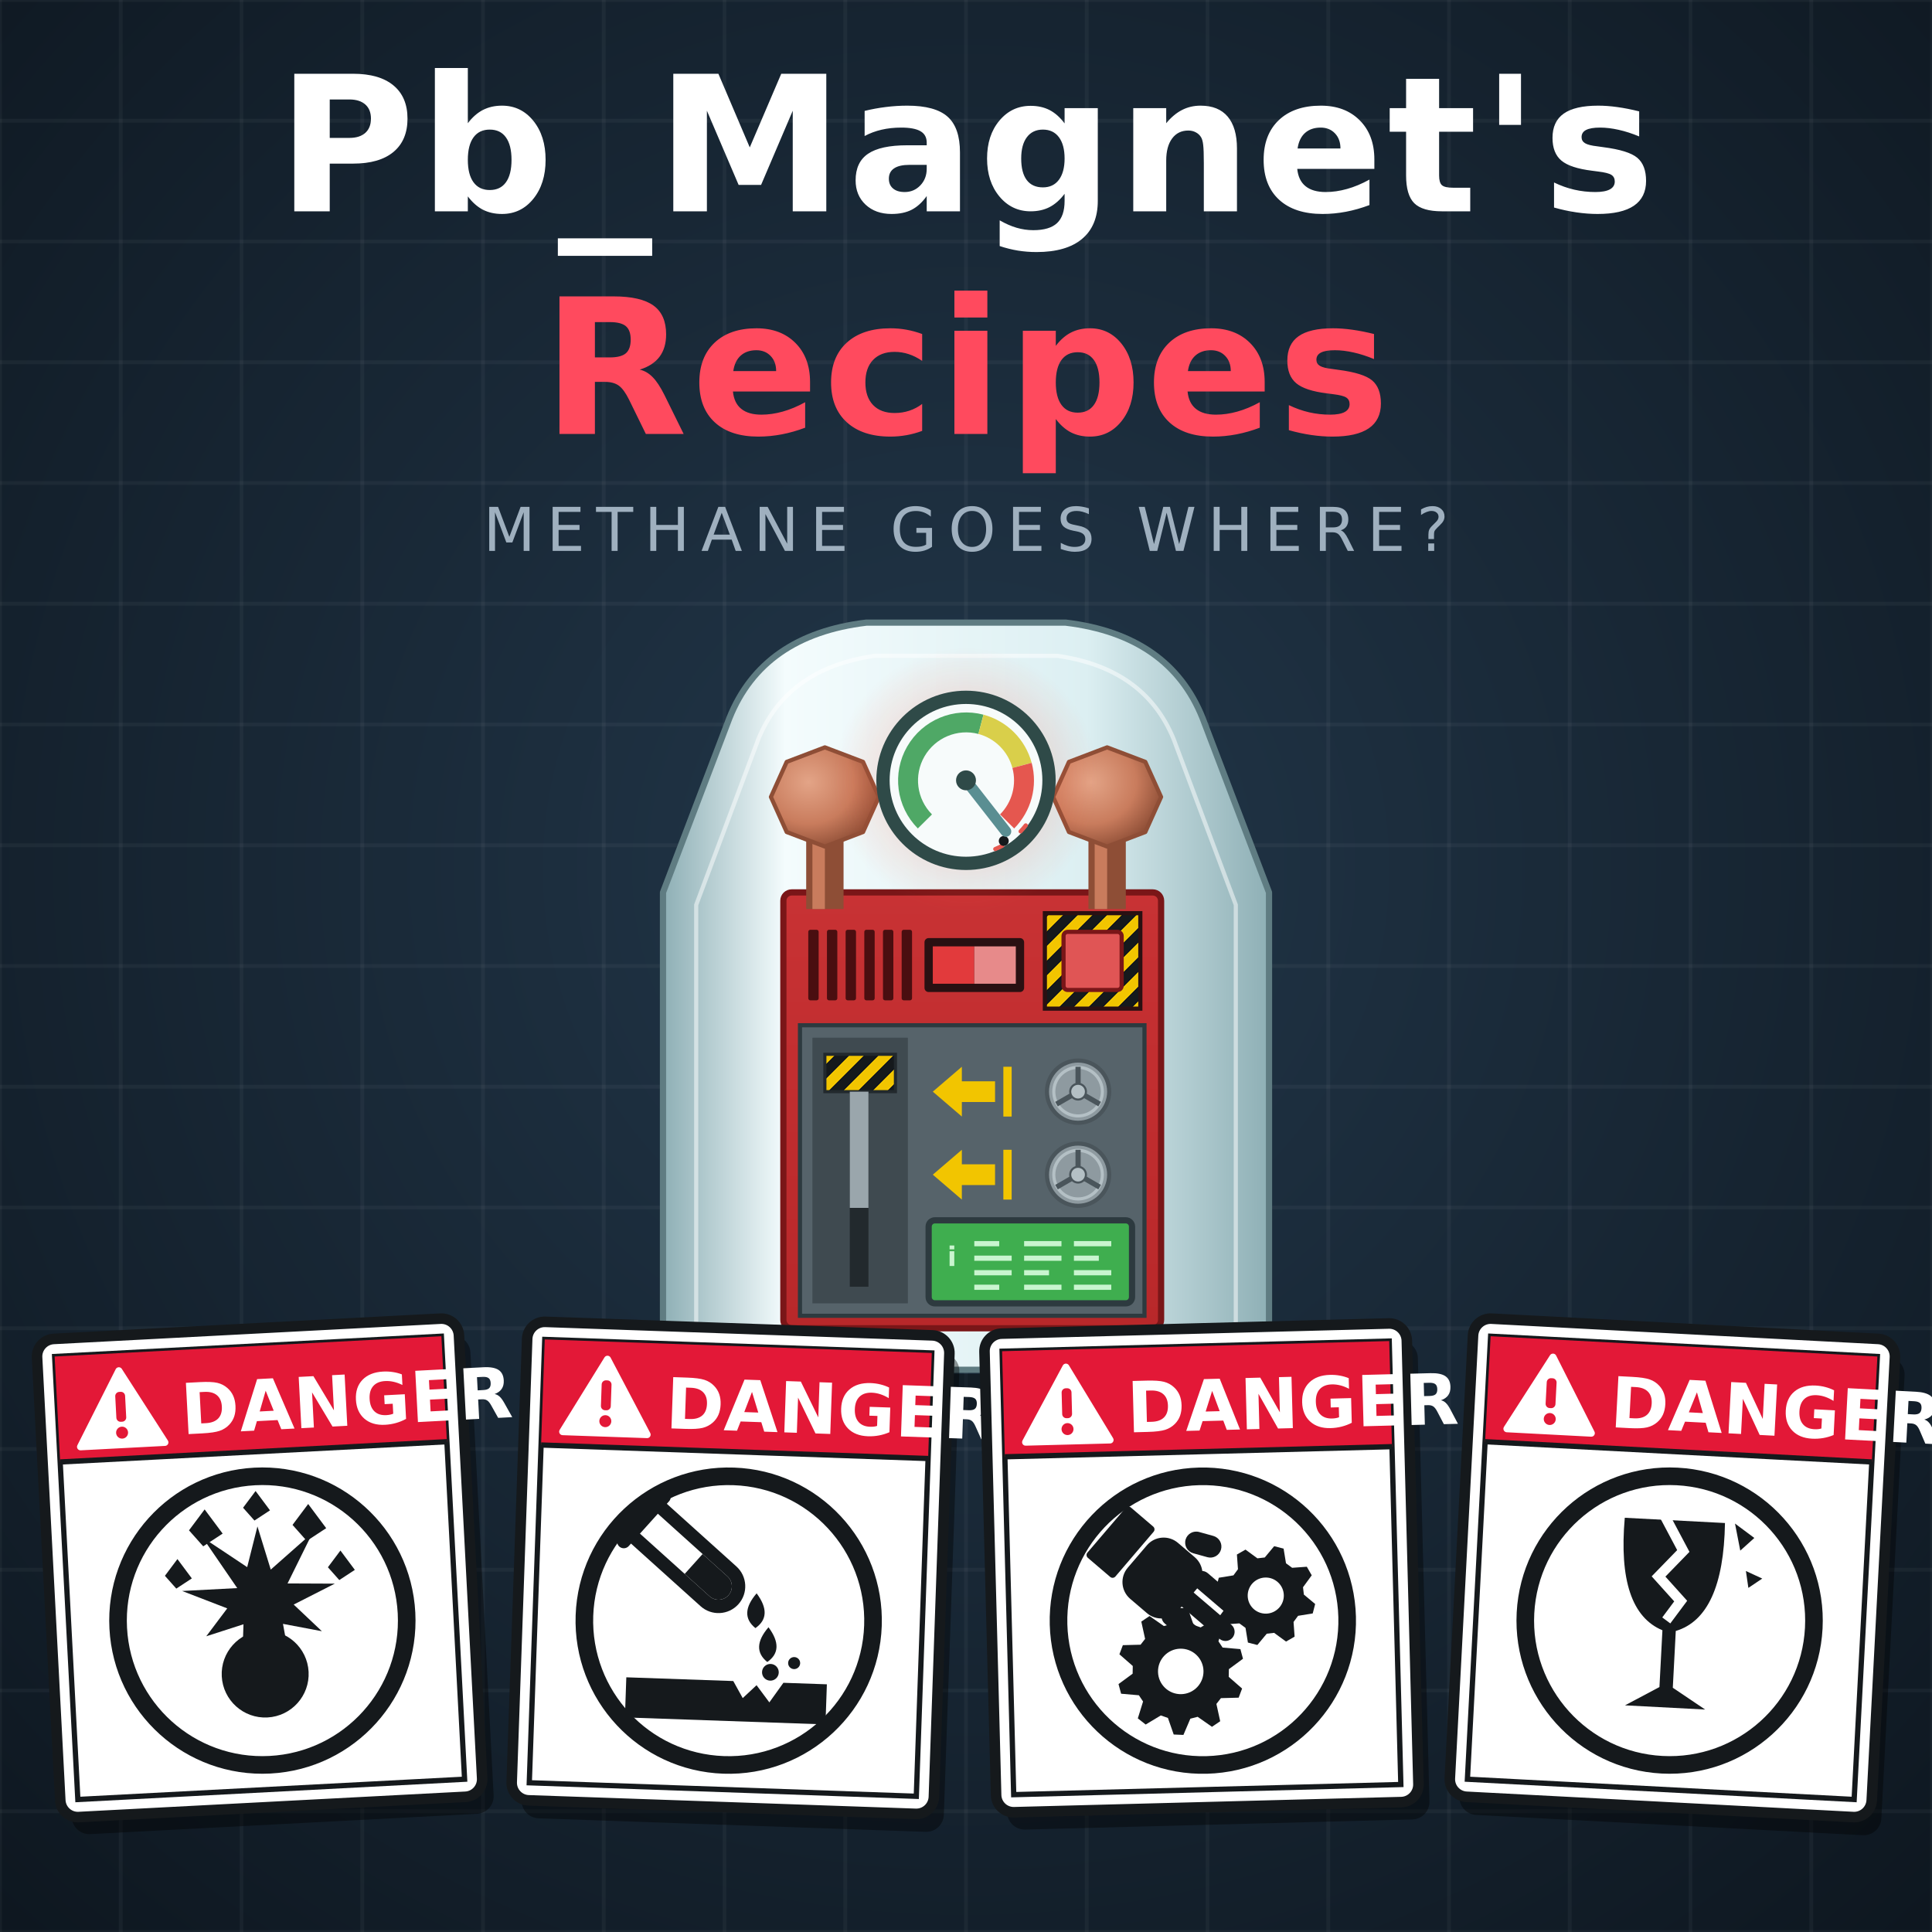
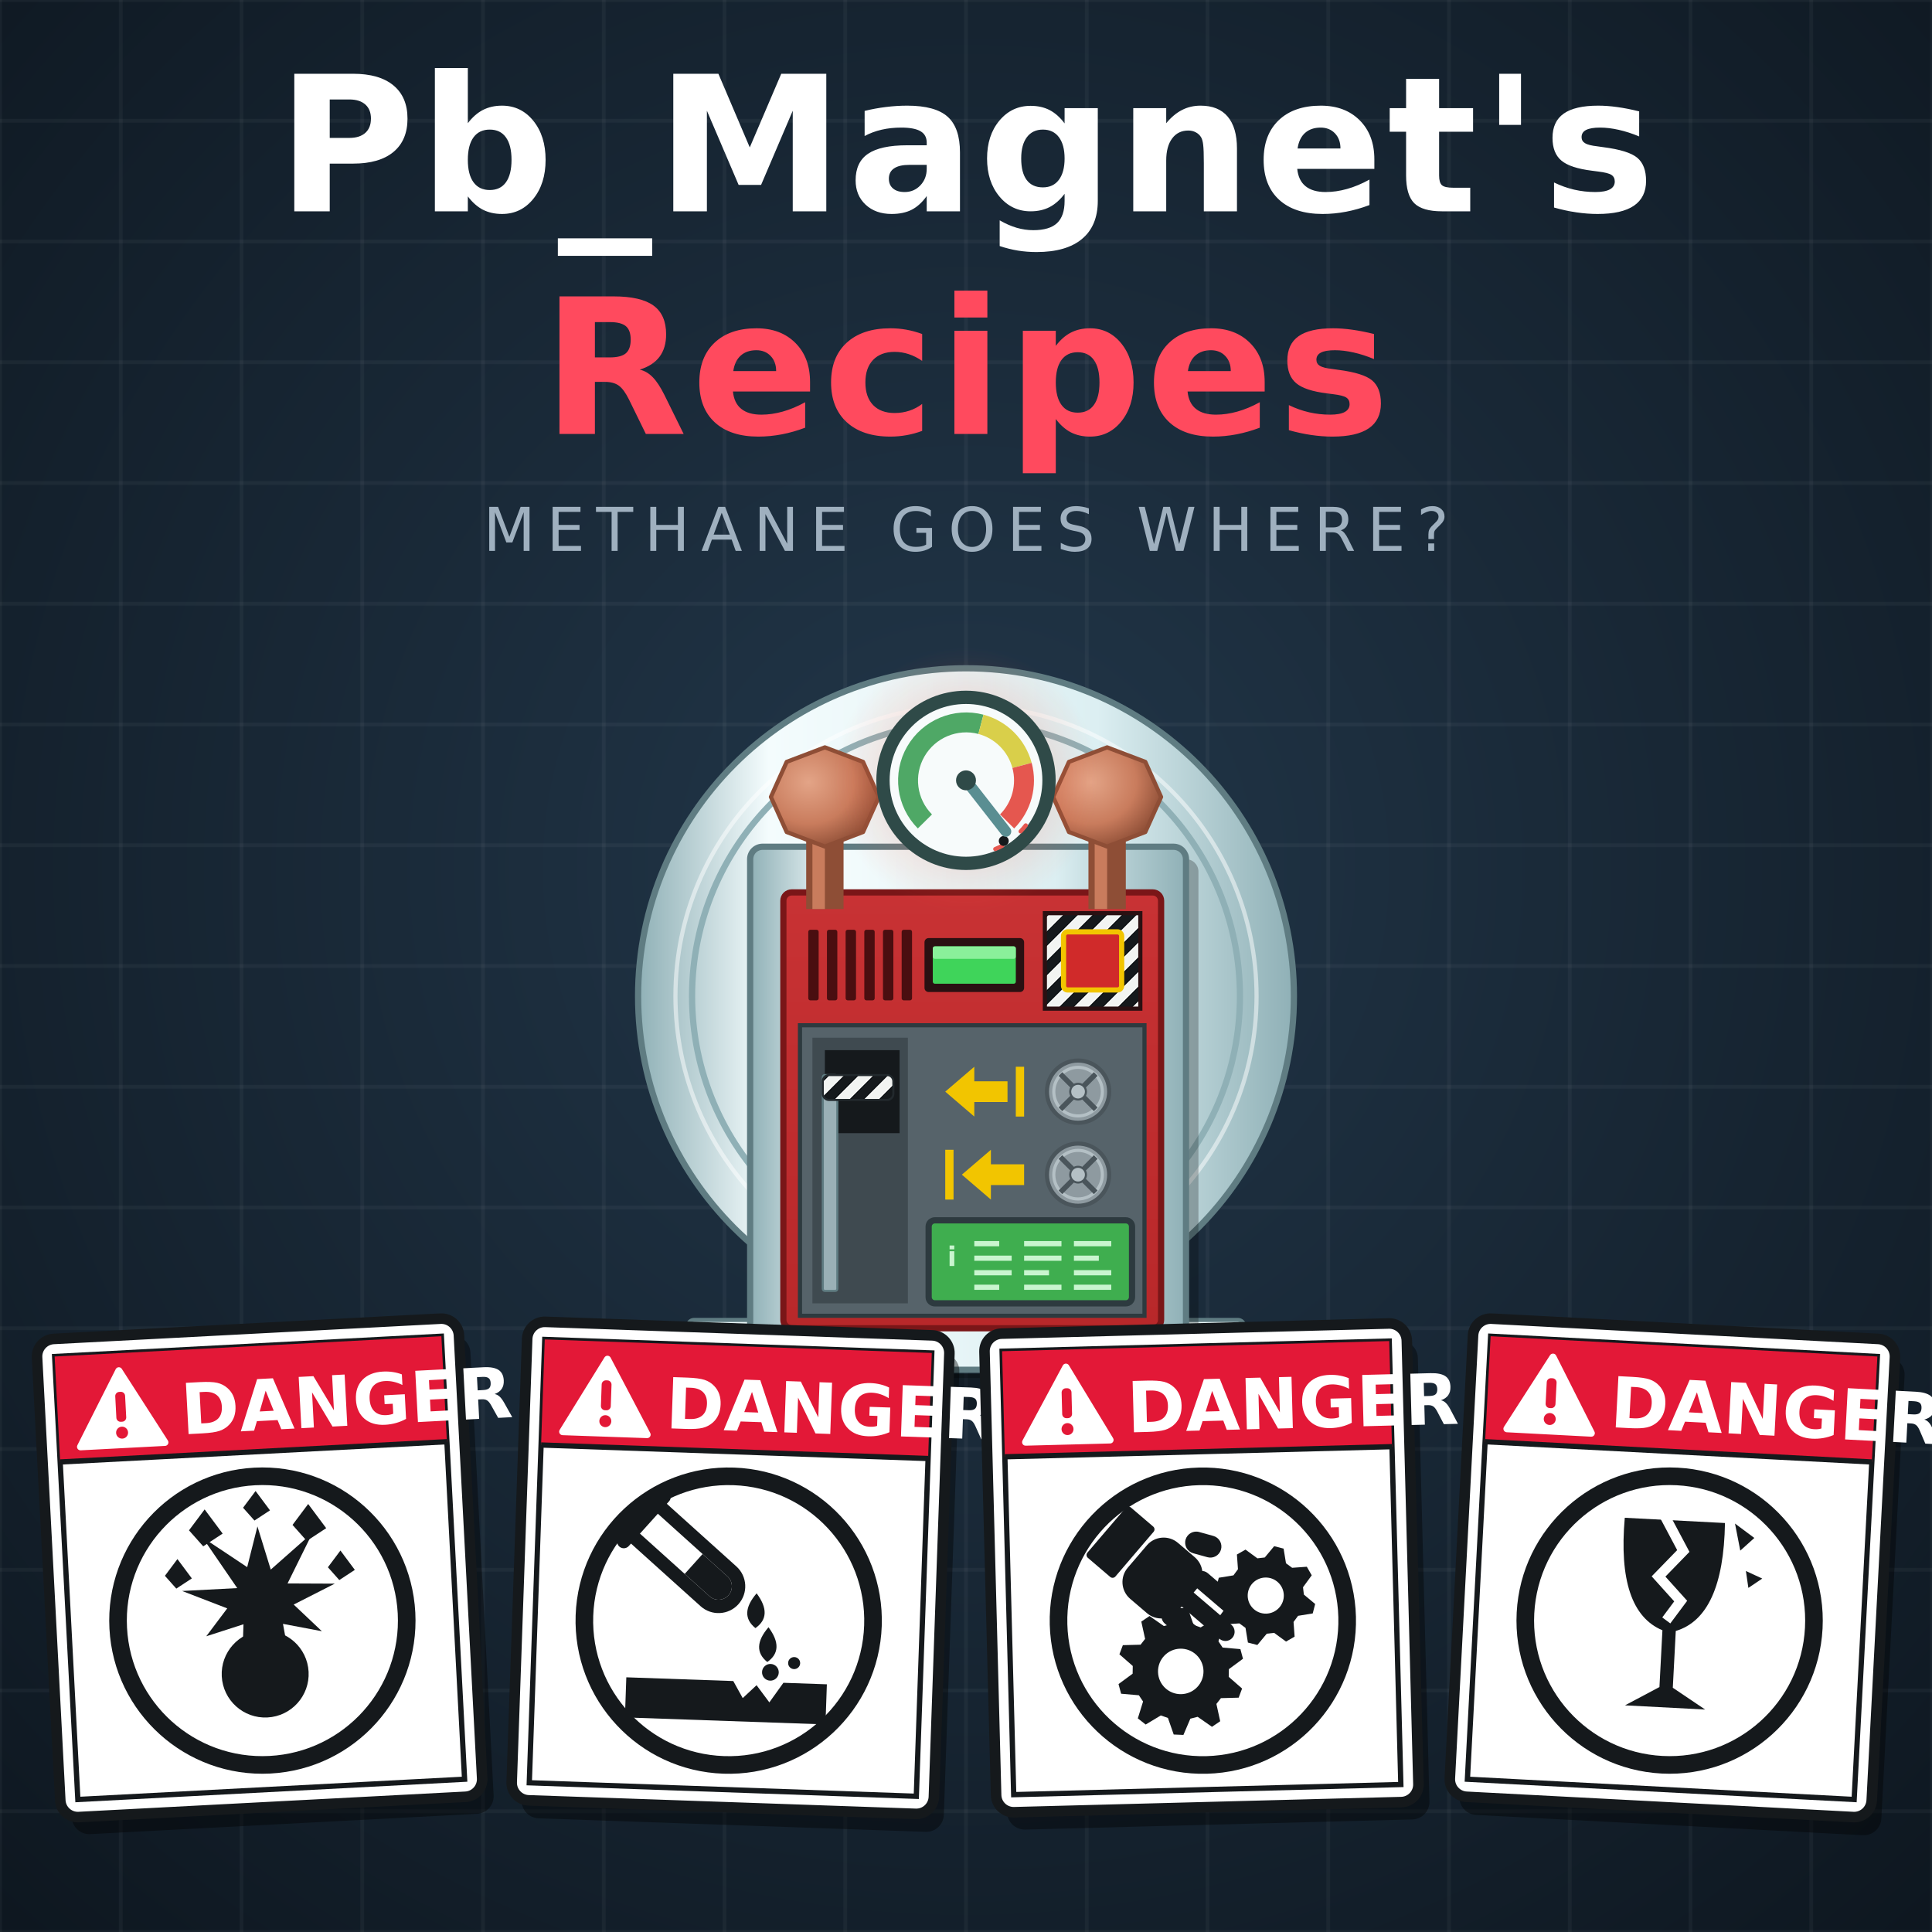
<svg xmlns="http://www.w3.org/2000/svg" width="512" height="512" viewBox="0 0 512 512">
  <defs>
    <linearGradient id="body" x1="0" y1="0" x2="1" y2="0">
      <stop offset="0" stop-color="#8FB0B6" />
      <stop offset="0.2" stop-color="#F4FCFD" />
      <stop offset="0.7" stop-color="#DCEFF2" />
      <stop offset="1" stop-color="#8FB0B6" />
    </linearGradient>
    <radialGradient id="copper" cx="0.35" cy="0.35" r="0.7">
      <stop offset="0" stop-color="#E3A487" />
      <stop offset="0.6" stop-color="#C97C5D" />
      <stop offset="1" stop-color="#8E4E36" />
    </radialGradient>
    <linearGradient id="panel" x1="0" y1="0" x2="0" y2="1">
      <stop offset="0" stop-color="#C83234" />
      <stop offset="1" stop-color="#B8282A" />
    </linearGradient>
    <pattern id="hazard" patternUnits="userSpaceOnUse" width="10" height="10" patternTransform="rotate(45)">
-       <rect width="10" height="10" fill="#F2C500" />
+       <rect width="10" height="10" fill="#F2F4F2" />
      <rect width="5" height="10" fill="#15191C" />
    </pattern>
    <radialGradient id="glow" cx="0.5" cy="0.5" r="0.5">
      <stop offset="0" stop-color="#FF5A3C" stop-opacity="0.35" />
      <stop offset="1" stop-color="#FF5A3C" stop-opacity="0" />
    </radialGradient>
    <radialGradient id="bg" cx="50%" cy="45%" r="80%">
      <stop offset="0" stop-color="#22374A" />
      <stop offset="1" stop-color="#0C141C" />
    </radialGradient>
  </defs>
  <rect width="512" height="512" fill="url(#bg)" />
  <line x1="0" y1="0" x2="0" y2="512" stroke="#fff" stroke-opacity="0.04" />
  <line x1="32" y1="0" x2="32" y2="512" stroke="#fff" stroke-opacity="0.04" />
  <line x1="64" y1="0" x2="64" y2="512" stroke="#fff" stroke-opacity="0.04" />
  <line x1="96" y1="0" x2="96" y2="512" stroke="#fff" stroke-opacity="0.04" />
  <line x1="128" y1="0" x2="128" y2="512" stroke="#fff" stroke-opacity="0.04" />
  <line x1="160" y1="0" x2="160" y2="512" stroke="#fff" stroke-opacity="0.04" />
  <line x1="192" y1="0" x2="192" y2="512" stroke="#fff" stroke-opacity="0.04" />
  <line x1="224" y1="0" x2="224" y2="512" stroke="#fff" stroke-opacity="0.04" />
  <line x1="256" y1="0" x2="256" y2="512" stroke="#fff" stroke-opacity="0.04" />
  <line x1="288" y1="0" x2="288" y2="512" stroke="#fff" stroke-opacity="0.04" />
  <line x1="320" y1="0" x2="320" y2="512" stroke="#fff" stroke-opacity="0.04" />
  <line x1="352" y1="0" x2="352" y2="512" stroke="#fff" stroke-opacity="0.04" />
  <line x1="384" y1="0" x2="384" y2="512" stroke="#fff" stroke-opacity="0.04" />
  <line x1="416" y1="0" x2="416" y2="512" stroke="#fff" stroke-opacity="0.04" />
  <line x1="448" y1="0" x2="448" y2="512" stroke="#fff" stroke-opacity="0.04" />
  <line x1="480" y1="0" x2="480" y2="512" stroke="#fff" stroke-opacity="0.04" />
  <line x1="512" y1="0" x2="512" y2="512" stroke="#fff" stroke-opacity="0.04" />
  <line x1="0" y1="0" x2="512" y2="0" stroke="#fff" stroke-opacity="0.04" />
  <line x1="0" y1="32" x2="512" y2="32" stroke="#fff" stroke-opacity="0.04" />
  <line x1="0" y1="64" x2="512" y2="64" stroke="#fff" stroke-opacity="0.04" />
  <line x1="0" y1="96" x2="512" y2="96" stroke="#fff" stroke-opacity="0.04" />
  <line x1="0" y1="128" x2="512" y2="128" stroke="#fff" stroke-opacity="0.04" />
  <line x1="0" y1="160" x2="512" y2="160" stroke="#fff" stroke-opacity="0.04" />
  <line x1="0" y1="192" x2="512" y2="192" stroke="#fff" stroke-opacity="0.04" />
  <line x1="0" y1="224" x2="512" y2="224" stroke="#fff" stroke-opacity="0.04" />
  <line x1="0" y1="256" x2="512" y2="256" stroke="#fff" stroke-opacity="0.04" />
  <line x1="0" y1="288" x2="512" y2="288" stroke="#fff" stroke-opacity="0.04" />
  <line x1="0" y1="320" x2="512" y2="320" stroke="#fff" stroke-opacity="0.04" />
  <line x1="0" y1="352" x2="512" y2="352" stroke="#fff" stroke-opacity="0.04" />
  <line x1="0" y1="384" x2="512" y2="384" stroke="#fff" stroke-opacity="0.04" />
  <line x1="0" y1="416" x2="512" y2="416" stroke="#fff" stroke-opacity="0.04" />
  <line x1="0" y1="448" x2="512" y2="448" stroke="#fff" stroke-opacity="0.04" />
  <line x1="0" y1="480" x2="512" y2="480" stroke="#fff" stroke-opacity="0.04" />
  <line x1="0" y1="512" x2="512" y2="512" stroke="#fff" stroke-opacity="0.04" />
  <text x="256" y="56" text-anchor="middle" font-family="DejaVu Sans" font-weight="bold" font-size="50" fill="#FFFFFF" letter-spacing="1">Pb_Magnet's</text>
  <text x="256" y="115" text-anchor="middle" font-family="DejaVu Sans" font-weight="bold" font-size="50" fill="#FF4A5E" letter-spacing="1">Recipes</text>
  <text x="256" y="146" text-anchor="middle" font-family="DejaVu Sans" font-size="16" fill="#9FB0BF" letter-spacing="3">METHANE GOES WHERE?</text>
  <g transform="translate(168.0,154) scale(0.55)">
    <ellipse cx="160" cy="392" rx="170" ry="10" fill="#000" opacity="0.35" />
    <rect x="26" y="356" width="44" height="40" rx="3" fill="#E9F5F6" stroke="#5F7C82" stroke-width="2" />
    <rect x="250" y="356" width="44" height="40" rx="3" fill="#E9F5F6" stroke="#5F7C82" stroke-width="2" />
-     <path d="M14,380 L14,150 L46,66 Q62,26 112,20 L208,20 Q258,26 274,66 L306,150 L306,380 Z" fill="url(#body)" stroke="#5F7C82" stroke-width="3" stroke-linejoin="round" />
-     <path d="M30,380 L30,156 L60,76 Q74,42 116,36 L204,36 Q246,42 260,76 L290,156 L290,380" fill="none" stroke="#FFFFFF" stroke-opacity="0.5" stroke-width="2" />
+     <circle cx="160" cy="200" r="158" fill="url(#body)" stroke="#5F7C82" stroke-width="3" />
+     <circle cx="160" cy="200" r="140" fill="none" stroke="#FFFFFF" stroke-opacity="0.5" stroke-width="2" />
+     <circle cx="160" cy="200" r="132" fill="none" stroke="#8FB0B6" stroke-width="3" />
+     <rect x="62" y="134" width="210" height="250" rx="6" fill="#000" opacity="0.25" />
+     <rect x="56" y="128" width="210" height="252" rx="6" fill="url(#body)" stroke="#5F7C82" stroke-width="3" />
    <rect x="72" y="150" width="182" height="210" rx="4" fill="url(#panel)" stroke="#7A1618" stroke-width="3" />
    <rect x="84" y="168" width="5" height="34" rx="1" fill="#4A0E10" />
    <rect x="93" y="168" width="5" height="34" rx="1" fill="#4A0E10" />
    <rect x="102" y="168" width="5" height="34" rx="1" fill="#4A0E10" />
    <rect x="111" y="168" width="5" height="34" rx="1" fill="#4A0E10" />
    <rect x="120" y="168" width="5" height="34" rx="1" fill="#4A0E10" />
    <rect x="129" y="168" width="5" height="34" rx="1" fill="#4A0E10" />
    <rect x="140" y="172" width="48" height="26" rx="2" fill="#2A1012" />
-     <rect x="144" y="176" width="20" height="18" fill="#E23A3C" />
-     <rect x="164" y="176" width="20" height="18" fill="#E78A8A" />
+     <rect x="144" y="176" width="40" height="18" rx="1" fill="#3FD45A" />
+     <rect x="144" y="176" width="40" height="6" rx="1" fill="#8AF09A" />
    <rect x="198" y="160" width="46" height="46" fill="url(#hazard)" stroke="#2A1012" stroke-width="2" />
-     <rect x="207" y="169" width="28" height="28" rx="2" fill="#E05555" stroke="#7A1618" stroke-width="2" />
+     <rect x="207" y="169" width="28" height="28" rx="2" fill="#D02A2A" stroke="#F2C500" stroke-width="2.5" />
    <rect x="80" y="214" width="166" height="140" fill="#56636A" stroke="#2D3A3F" stroke-width="2" />
    <rect x="86" y="220" width="46" height="128" fill="#3F4A50" />
-     <rect x="104" y="240" width="9" height="100" fill="#22292D" />
-     <rect x="92" y="228" width="34" height="18" fill="url(#hazard)" stroke="#22292D" stroke-width="1.5" />
-     <rect x="104" y="246" width="9" height="56" fill="#9AA6AC" />
-     <polygon points="144,246 158,234 158,241 174,241 174,251 158,251 158,258" fill="#F2C500" />
-     <rect x="178" y="234" width="4" height="24" fill="#F2C500" />
+     <rect x="92" y="226" width="36" height="40" fill="#15191C" />
+     <rect x="91" y="238" width="7" height="104" rx="1" fill="#9AB0B6" stroke="#5F7C82" stroke-width="1" />
+     <rect x="91" y="238" width="34" height="12" rx="3" fill="url(#hazard)" stroke="#22292D" stroke-width="1" />
+     <polygon points="150,246 164,234 164,241 180,241 180,251 164,251 164,258" fill="#F2C500" />
+     <rect x="184" y="234" width="4" height="24" fill="#F2C500" />
    <circle cx="214" cy="246" r="15" fill="#8E9AA0" stroke="#4A555B" stroke-width="2" />
    <circle cx="214" cy="246" r="11.7" fill="none" stroke="#B4C0C5" stroke-width="1.5" />
-     <line x1="214" y1="246" x2="224.4" y2="252.0" stroke="#4A555B" stroke-width="2.5" />
-     <line x1="214" y1="246" x2="203.6" y2="252.0" stroke="#4A555B" stroke-width="2.5" />
-     <line x1="214" y1="246" x2="214.0" y2="234.0" stroke="#4A555B" stroke-width="2.5" />
+     <line x1="214" y1="246" x2="222.5" y2="254.5" stroke="#4A555B" stroke-width="2.5" />
+     <line x1="214" y1="246" x2="205.5" y2="254.5" stroke="#4A555B" stroke-width="2.5" />
+     <line x1="214" y1="246" x2="205.5" y2="237.5" stroke="#4A555B" stroke-width="2.5" />
+     <line x1="214" y1="246" x2="222.5" y2="237.5" stroke="#4A555B" stroke-width="2.5" />
    <circle cx="214" cy="246" r="3.8" fill="#B4C0C5" stroke="#4A555B" />
-     <polygon points="144,286 158,274 158,281 174,281 174,291 158,291 158,298" fill="#F2C500" />
-     <rect x="178" y="274" width="4" height="24" fill="#F2C500" />
+     <polygon points="158,286 172,274 172,281 188,281 188,291 172,291 172,298" fill="#F2C500" />
+     <rect x="150" y="274" width="4" height="24" fill="#F2C500" />
    <circle cx="214" cy="286" r="15" fill="#8E9AA0" stroke="#4A555B" stroke-width="2" />
    <circle cx="214" cy="286" r="11.7" fill="none" stroke="#B4C0C5" stroke-width="1.5" />
-     <line x1="214" y1="286" x2="224.4" y2="292.0" stroke="#4A555B" stroke-width="2.5" />
-     <line x1="214" y1="286" x2="203.6" y2="292.0" stroke="#4A555B" stroke-width="2.5" />
-     <line x1="214" y1="286" x2="214.0" y2="274.0" stroke="#4A555B" stroke-width="2.5" />
+     <line x1="214" y1="286" x2="222.5" y2="294.5" stroke="#4A555B" stroke-width="2.5" />
+     <line x1="214" y1="286" x2="205.5" y2="294.5" stroke="#4A555B" stroke-width="2.5" />
+     <line x1="214" y1="286" x2="205.5" y2="277.5" stroke="#4A555B" stroke-width="2.5" />
+     <line x1="214" y1="286" x2="222.5" y2="277.5" stroke="#4A555B" stroke-width="2.5" />
    <circle cx="214" cy="286" r="3.8" fill="#B4C0C5" stroke="#4A555B" />
    <rect x="142" y="308" width="98" height="40" rx="3" fill="#3FAE4F" stroke="#2D3A3F" stroke-width="3" />
    <text x="151" y="330" font-family="DejaVu Sans" font-weight="bold" font-size="13" fill="#C9F5CF">i</text>
    <rect x="164" y="318" width="12" height="2.5" fill="#C9F5CF" />
    <rect x="188" y="318" width="18" height="2.5" fill="#C9F5CF" />
    <rect x="212" y="318" width="18" height="2.5" fill="#C9F5CF" />
    <rect x="164" y="325" width="18" height="2.5" fill="#C9F5CF" />
    <rect x="188" y="325" width="18" height="2.5" fill="#C9F5CF" />
    <rect x="212" y="325" width="12" height="2.5" fill="#C9F5CF" />
    <rect x="164" y="332" width="18" height="2.5" fill="#C9F5CF" />
    <rect x="188" y="332" width="12" height="2.5" fill="#C9F5CF" />
    <rect x="212" y="332" width="18" height="2.5" fill="#C9F5CF" />
    <rect x="164" y="339" width="12" height="2.5" fill="#C9F5CF" />
    <rect x="188" y="339" width="18" height="2.5" fill="#C9F5CF" />
    <rect x="212" y="339" width="18" height="2.5" fill="#C9F5CF" />
    <rect x="83" y="114" width="18" height="44" fill="#8E4E36" />
    <rect x="86" y="114" width="6" height="44" fill="#C97C5D" />
    <polygon points="118.0,104.0 110.4,120.9 92.0,127.9 73.6,120.9 66.0,104.0 73.6,87.1 92.0,80.1 110.4,87.1" fill="url(#copper)" stroke="#8E4E36" stroke-width="2" stroke-linejoin="round" />
    <rect x="219" y="114" width="18" height="44" fill="#8E4E36" />
    <rect x="222" y="114" width="6" height="44" fill="#C97C5D" />
    <polygon points="254.0,104.0 246.4,120.9 228.0,127.9 209.6,120.9 202.0,104.0 209.6,87.1 228.0,80.1 246.4,87.1" fill="url(#copper)" stroke="#8E4E36" stroke-width="2" stroke-linejoin="round" />
    <circle cx="160" cy="96" r="64.0" fill="url(#glow)" />
    <circle cx="160" cy="96" r="40" fill="#F7FBFB" stroke="#2F4A48" stroke-width="6.4" />
    <path d="M140.2,115.8 A28.0,28.0 0 0 1 167.2,69.0" fill="none" stroke="#4FA866" stroke-width="9.6" />
    <path d="M167.2,69.0 A28.0,28.0 0 0 1 187.0,88.8" fill="none" stroke="#D9CF4A" stroke-width="9.6" />
    <path d="M187.0,88.8 A28.0,28.0 0 0 1 179.8,115.8" fill="none" stroke="#E5574F" stroke-width="9.6" />
    <path d="M188.8,117.7 A36.0,36.0 0 0 1 186.3,120.6" fill="none" stroke="#E5574F" stroke-width="2" stroke-linecap="round" />
    <path d="M177.5,127.5 A36.0,36.0 0 0 1 174.1,129.1" fill="none" stroke="#E5574F" stroke-width="2" stroke-linecap="round" />
    <circle cx="178.2" cy="125.2" r="2.4" fill="#15191C" />
    <line x1="160" y1="96" x2="179.2" y2="120.6" stroke="#5A8E92" stroke-width="5.2" stroke-linecap="round" />
    <circle cx="160" cy="96" r="4.8" fill="#2F4A48" />
  </g>
  <g transform="translate(68.8,415.5) rotate(-3) scale(0.933) translate(-60.0,-68.0)">
    <rect x="3" y="5" width="120" height="136" rx="5" fill="#000" opacity="0.4" />
    <rect x="0" y="0" width="120" height="136" rx="5" fill="#FFFFFF" stroke="#15191C" stroke-width="3" />
    <rect x="5" y="5" width="110" height="126" fill="none" stroke="#15191C" stroke-width="1.5" />
    <rect x="5" y="5" width="110" height="30" fill="#E31837" />
    <line x1="5" y1="35" x2="115" y2="35" stroke="#15191C" stroke-width="1.5" />
    <polygon points="11,31 23,10 35,31" fill="#FFFFFF" stroke="#FFFFFF" stroke-width="2" stroke-linejoin="round" />
    <rect x="21.6" y="16" width="2.8" height="8.5" rx="1.2" fill="#E31837" />
    <circle cx="23" cy="27.6" r="1.7" fill="#E31837" />
    <text x="40" y="29" font-family="DejaVu Sans" font-weight="bold" font-size="20" fill="#FFFFFF" textLength="70" lengthAdjust="spacingAndGlyphs">DANGER</text>
    <circle cx="60.0" cy="83" r="41" fill="#FFFFFF" stroke="#15191C" stroke-width="5" />
    <g transform="translate(60.0,83) scale(0.95)">
      <polygon points="0.0,-28.2 3.3,-15.1 16.4,-25.5 8.1,-10.7 22.2,-9.9 9.6,-4.3 17.6,4.1 6.1,1.3 8.0,16.0 0.0,4.4 -6.7,12.5 -5.7,0.8 -17.0,3.8 -10.3,-4.2 -23.5,-10.1 -7.0,-10.1 -16.6,-25.8 -3.7,-16.2" fill="#15191C" />
      <circle cx="0" cy="16" r="13" fill="#15191C" />
      <polygon points="-28.4,-14.9 -24.4,-19.7 -20.4,-13.7 -25.2,-10.9" fill="#15191C" />
      <polygon points="-20.5,-28.1 -15.5,-34.1 -10.5,-26.6 -16.5,-23.1" fill="#15191C" />
      <polygon points="-4.0,-34.0 0.0,-38.8 4.0,-32.8 -0.8,-30.0" fill="#15191C" />
      <polygon points="10.5,-28.1 15.5,-34.1 20.5,-26.6 14.5,-23.1" fill="#15191C" />
      <polygon points="20.4,-14.9 24.4,-19.7 28.4,-13.7 23.6,-10.9" fill="#15191C" />
    </g>
  </g>
  <g transform="translate(193.6,415.5) rotate(2) scale(0.933) translate(-60.0,-68.0)">
    <rect x="3" y="5" width="120" height="136" rx="5" fill="#000" opacity="0.4" />
    <rect x="0" y="0" width="120" height="136" rx="5" fill="#FFFFFF" stroke="#15191C" stroke-width="3" />
    <rect x="5" y="5" width="110" height="126" fill="none" stroke="#15191C" stroke-width="1.5" />
    <rect x="5" y="5" width="110" height="30" fill="#E31837" />
    <line x1="5" y1="35" x2="115" y2="35" stroke="#15191C" stroke-width="1.5" />
    <polygon points="11,31 23,10 35,31" fill="#FFFFFF" stroke="#FFFFFF" stroke-width="2" stroke-linejoin="round" />
    <rect x="21.6" y="16" width="2.8" height="8.5" rx="1.2" fill="#E31837" />
    <circle cx="23" cy="27.6" r="1.7" fill="#E31837" />
    <text x="40" y="29" font-family="DejaVu Sans" font-weight="bold" font-size="20" fill="#FFFFFF" textLength="70" lengthAdjust="spacingAndGlyphs">DANGER</text>
    <circle cx="60.0" cy="83" r="41" fill="#FFFFFF" stroke="#15191C" stroke-width="5" />
    <g transform="translate(60.0,83) scale(0.95)">
      <g transform="translate(-8,-14) rotate(-50)">
        <path d="M-6,-24 L-6,6 A6,6 0 0 0 6,6 L6,-24" fill="none" stroke="#15191C" stroke-width="4" />
        <path d="M-4,-4 L-4,6 A4,4 0 0 0 4,6 L4,-4 Z" fill="#15191C" />
        <line x1="-9" y1="-24" x2="9" y2="-24" stroke="#15191C" stroke-width="4" stroke-linecap="round" />
      </g>
      <path d="M8,-7 Q12,-2 8,1 Q4,-2 8,-7 Z" fill="#15191C" transform="scale(1.3) translate(-1.8,0.5)" />
      <path d="M12,3 Q16,8 12,11 Q8,8 12,3 Z" fill="#15191C" transform="scale(1.3) translate(-2.8,-1.8)" />
      <path d="M-30,18 L2,18 L5,23 L9,19 L13,24 L17,18 L30,18 L30,30 L-30,30 Z" fill="#15191C" />
      <circle cx="13" cy="15" r="2.5" fill="#15191C" />
      <circle cx="20" cy="12" r="1.8" fill="#15191C" />
    </g>
  </g>
  <g transform="translate(318.4,415.5) rotate(-1.5) scale(0.933) translate(-60.0,-68.0)">
    <rect x="3" y="5" width="120" height="136" rx="5" fill="#000" opacity="0.4" />
    <rect x="0" y="0" width="120" height="136" rx="5" fill="#FFFFFF" stroke="#15191C" stroke-width="3" />
    <rect x="5" y="5" width="110" height="126" fill="none" stroke="#15191C" stroke-width="1.5" />
    <rect x="5" y="5" width="110" height="30" fill="#E31837" />
    <line x1="5" y1="35" x2="115" y2="35" stroke="#15191C" stroke-width="1.5" />
    <polygon points="11,31 23,10 35,31" fill="#FFFFFF" stroke="#FFFFFF" stroke-width="2" stroke-linejoin="round" />
    <rect x="21.6" y="16" width="2.8" height="8.5" rx="1.2" fill="#E31837" />
    <circle cx="23" cy="27.6" r="1.7" fill="#E31837" />
    <text x="40" y="29" font-family="DejaVu Sans" font-weight="bold" font-size="20" fill="#FFFFFF" textLength="70" lengthAdjust="spacingAndGlyphs">DANGER</text>
    <circle cx="60.0" cy="83" r="41" fill="#FFFFFF" stroke="#15191C" stroke-width="5" />
    <g transform="translate(60.0,83) scale(0.95)">
      <g transform="translate(-15,-16) rotate(42) scale(1.1)" fill="#15191C">
        <rect x="-16" y="-9" width="10" height="18" rx="1" />
        <rect x="-5" y="-10" width="18" height="20" rx="6" />
        <rect x="2" y="-15" width="10" height="6" rx="3" transform="rotate(-25 2 -12)" />
        <rect x="10" y="-9" width="17" height="5" rx="2.5" />
        <rect x="10" y="-2.5" width="19" height="5" rx="2.5" />
        <rect x="10" y="4" width="16" height="5" rx="2.5" />
      </g>
      <polygon points="7.3,17.0 11.2,20.6 10.1,23.3 4.8,23.3 3.4,25.0 4.4,30.2 1.9,31.8 -2.3,28.7 -4.5,29.2 -6.7,34.0 -9.6,33.8 -11.2,28.8 -13.3,28.0 -17.9,30.6 -20.2,28.7 -18.5,23.7 -19.7,21.8 -25.0,21.2 -25.7,18.3 -21.4,15.3 -21.3,13.0 -25.2,9.4 -24.1,6.7 -18.8,6.7 -17.4,5.0 -18.4,-0.2 -15.9,-1.8 -11.7,1.3 -9.5,0.8 -7.3,-4.0 -4.4,-3.8 -2.8,1.2 -0.7,2.0 3.9,-0.6 6.2,1.3 4.5,6.3 5.7,8.2 11.0,8.8 11.7,11.7 7.4,14.7" fill="#15191C" />
      <circle cx="-7" cy="15" r="6.8" fill="#FFFFFF" />
      <polygon points="30.4,-7.0 33.7,-4.1 32.9,-1.3 28.5,-0.7 27.1,1.1 27.3,5.5 24.7,6.9 21.2,4.2 19.0,4.4 16.1,7.7 13.3,6.9 12.7,2.5 10.9,1.1 6.5,1.3 5.1,-1.3 7.8,-4.8 7.6,-7.0 4.3,-9.9 5.1,-12.7 9.5,-13.3 10.9,-15.1 10.7,-19.5 13.3,-20.9 16.8,-18.2 19.0,-18.4 21.9,-21.7 24.7,-20.9 25.3,-16.5 27.1,-15.1 31.5,-15.3 32.9,-12.7 30.2,-9.2" fill="#15191C" />
      <circle cx="19" cy="-7" r="5.4" fill="#FFFFFF" />
    </g>
  </g>
  <g transform="translate(443.2,415.5) rotate(3) scale(0.933) translate(-60.0,-68.0)">
    <rect x="3" y="5" width="120" height="136" rx="5" fill="#000" opacity="0.4" />
    <rect x="0" y="0" width="120" height="136" rx="5" fill="#FFFFFF" stroke="#15191C" stroke-width="3" />
    <rect x="5" y="5" width="110" height="126" fill="none" stroke="#15191C" stroke-width="1.5" />
    <rect x="5" y="5" width="110" height="30" fill="#E31837" />
    <line x1="5" y1="35" x2="115" y2="35" stroke="#15191C" stroke-width="1.5" />
    <polygon points="11,31 23,10 35,31" fill="#FFFFFF" stroke="#FFFFFF" stroke-width="2" stroke-linejoin="round" />
    <rect x="21.6" y="16" width="2.8" height="8.5" rx="1.2" fill="#E31837" />
    <circle cx="23" cy="27.6" r="1.7" fill="#E31837" />
    <text x="40" y="29" font-family="DejaVu Sans" font-weight="bold" font-size="20" fill="#FFFFFF" textLength="70" lengthAdjust="spacingAndGlyphs">DANGER</text>
    <circle cx="60.0" cy="83" r="41" fill="#FFFFFF" stroke="#15191C" stroke-width="5" />
    <g transform="translate(60.0,83) scale(0.95)">
      <path d="M-15,-30 L15,-30 Q16,-2 2,3 L2,20 L12,26 L-12,26 L-2,20 L-2,3 Q-16,-2 -15,-30 Z" fill="#15191C" />
      <polyline points="-3,-31 3,-21 -4,-13 3,-6 -1,0" fill="none" stroke="#FFFFFF" stroke-width="3" stroke-linejoin="miter" />
      <polygon points="18,-30 24,-26 20,-22" fill="#15191C" />
      <polygon points="22,-16 27,-14 23,-11" fill="#15191C" />
    </g>
  </g>
</svg>
